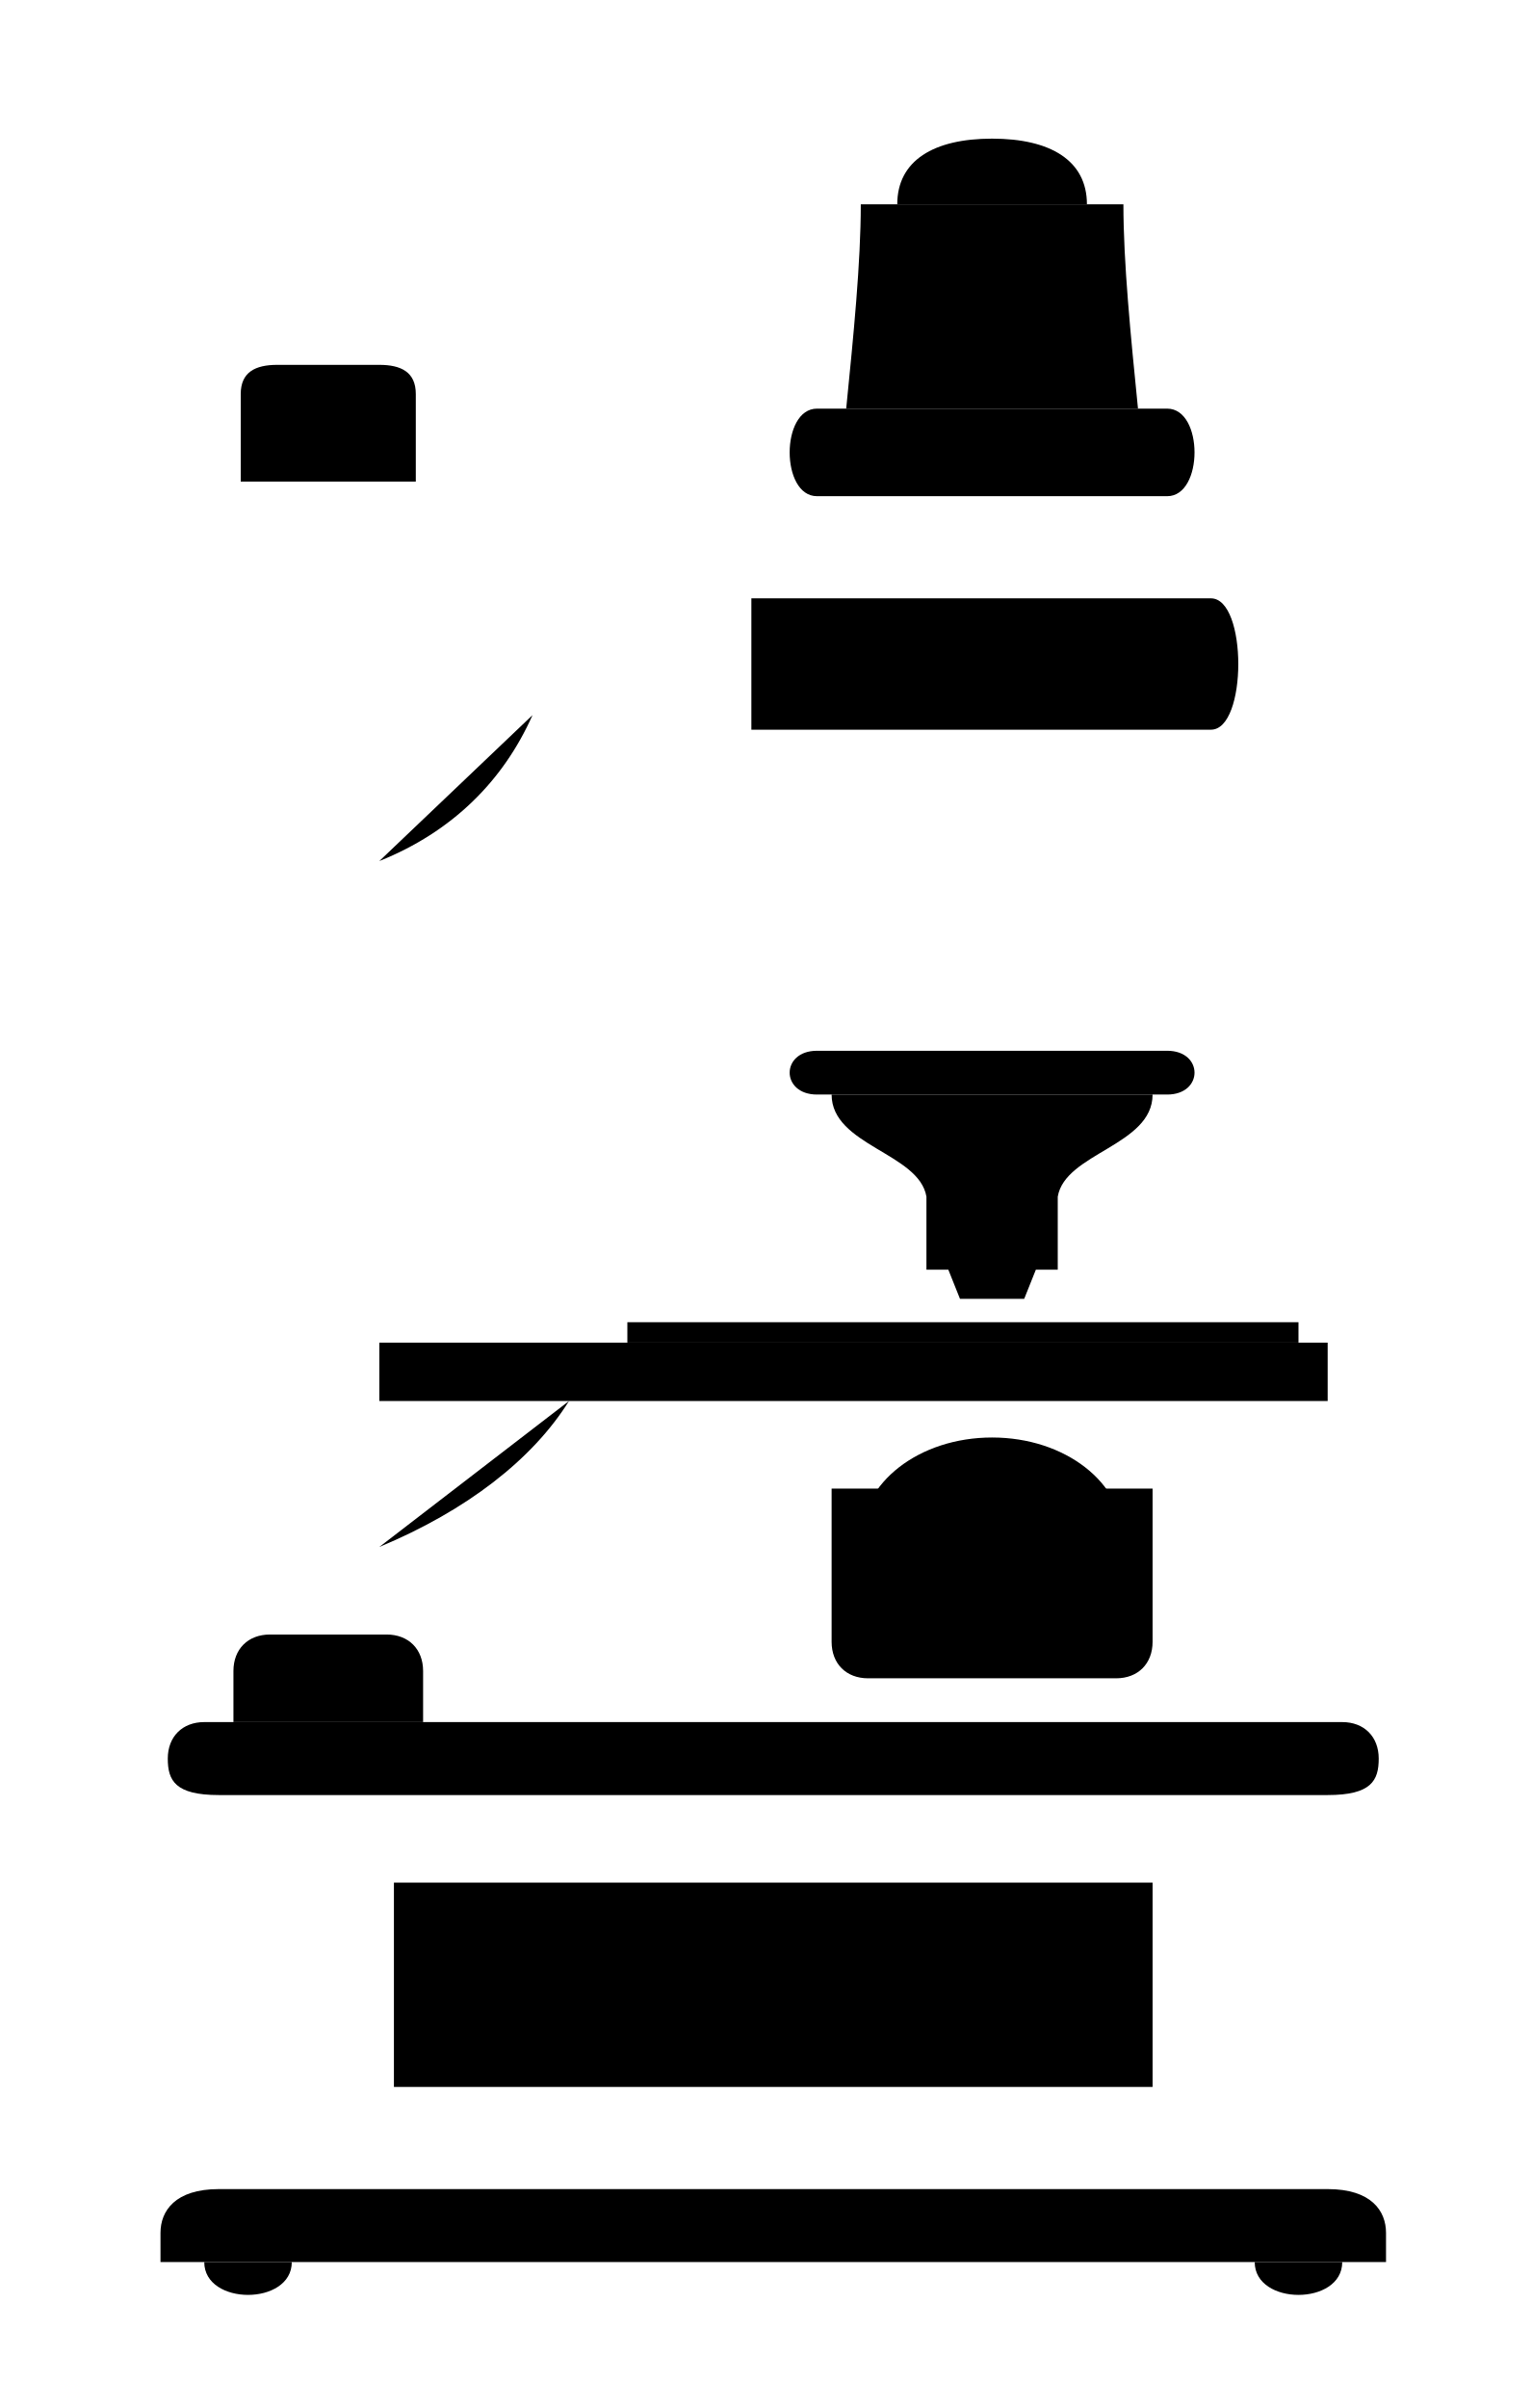
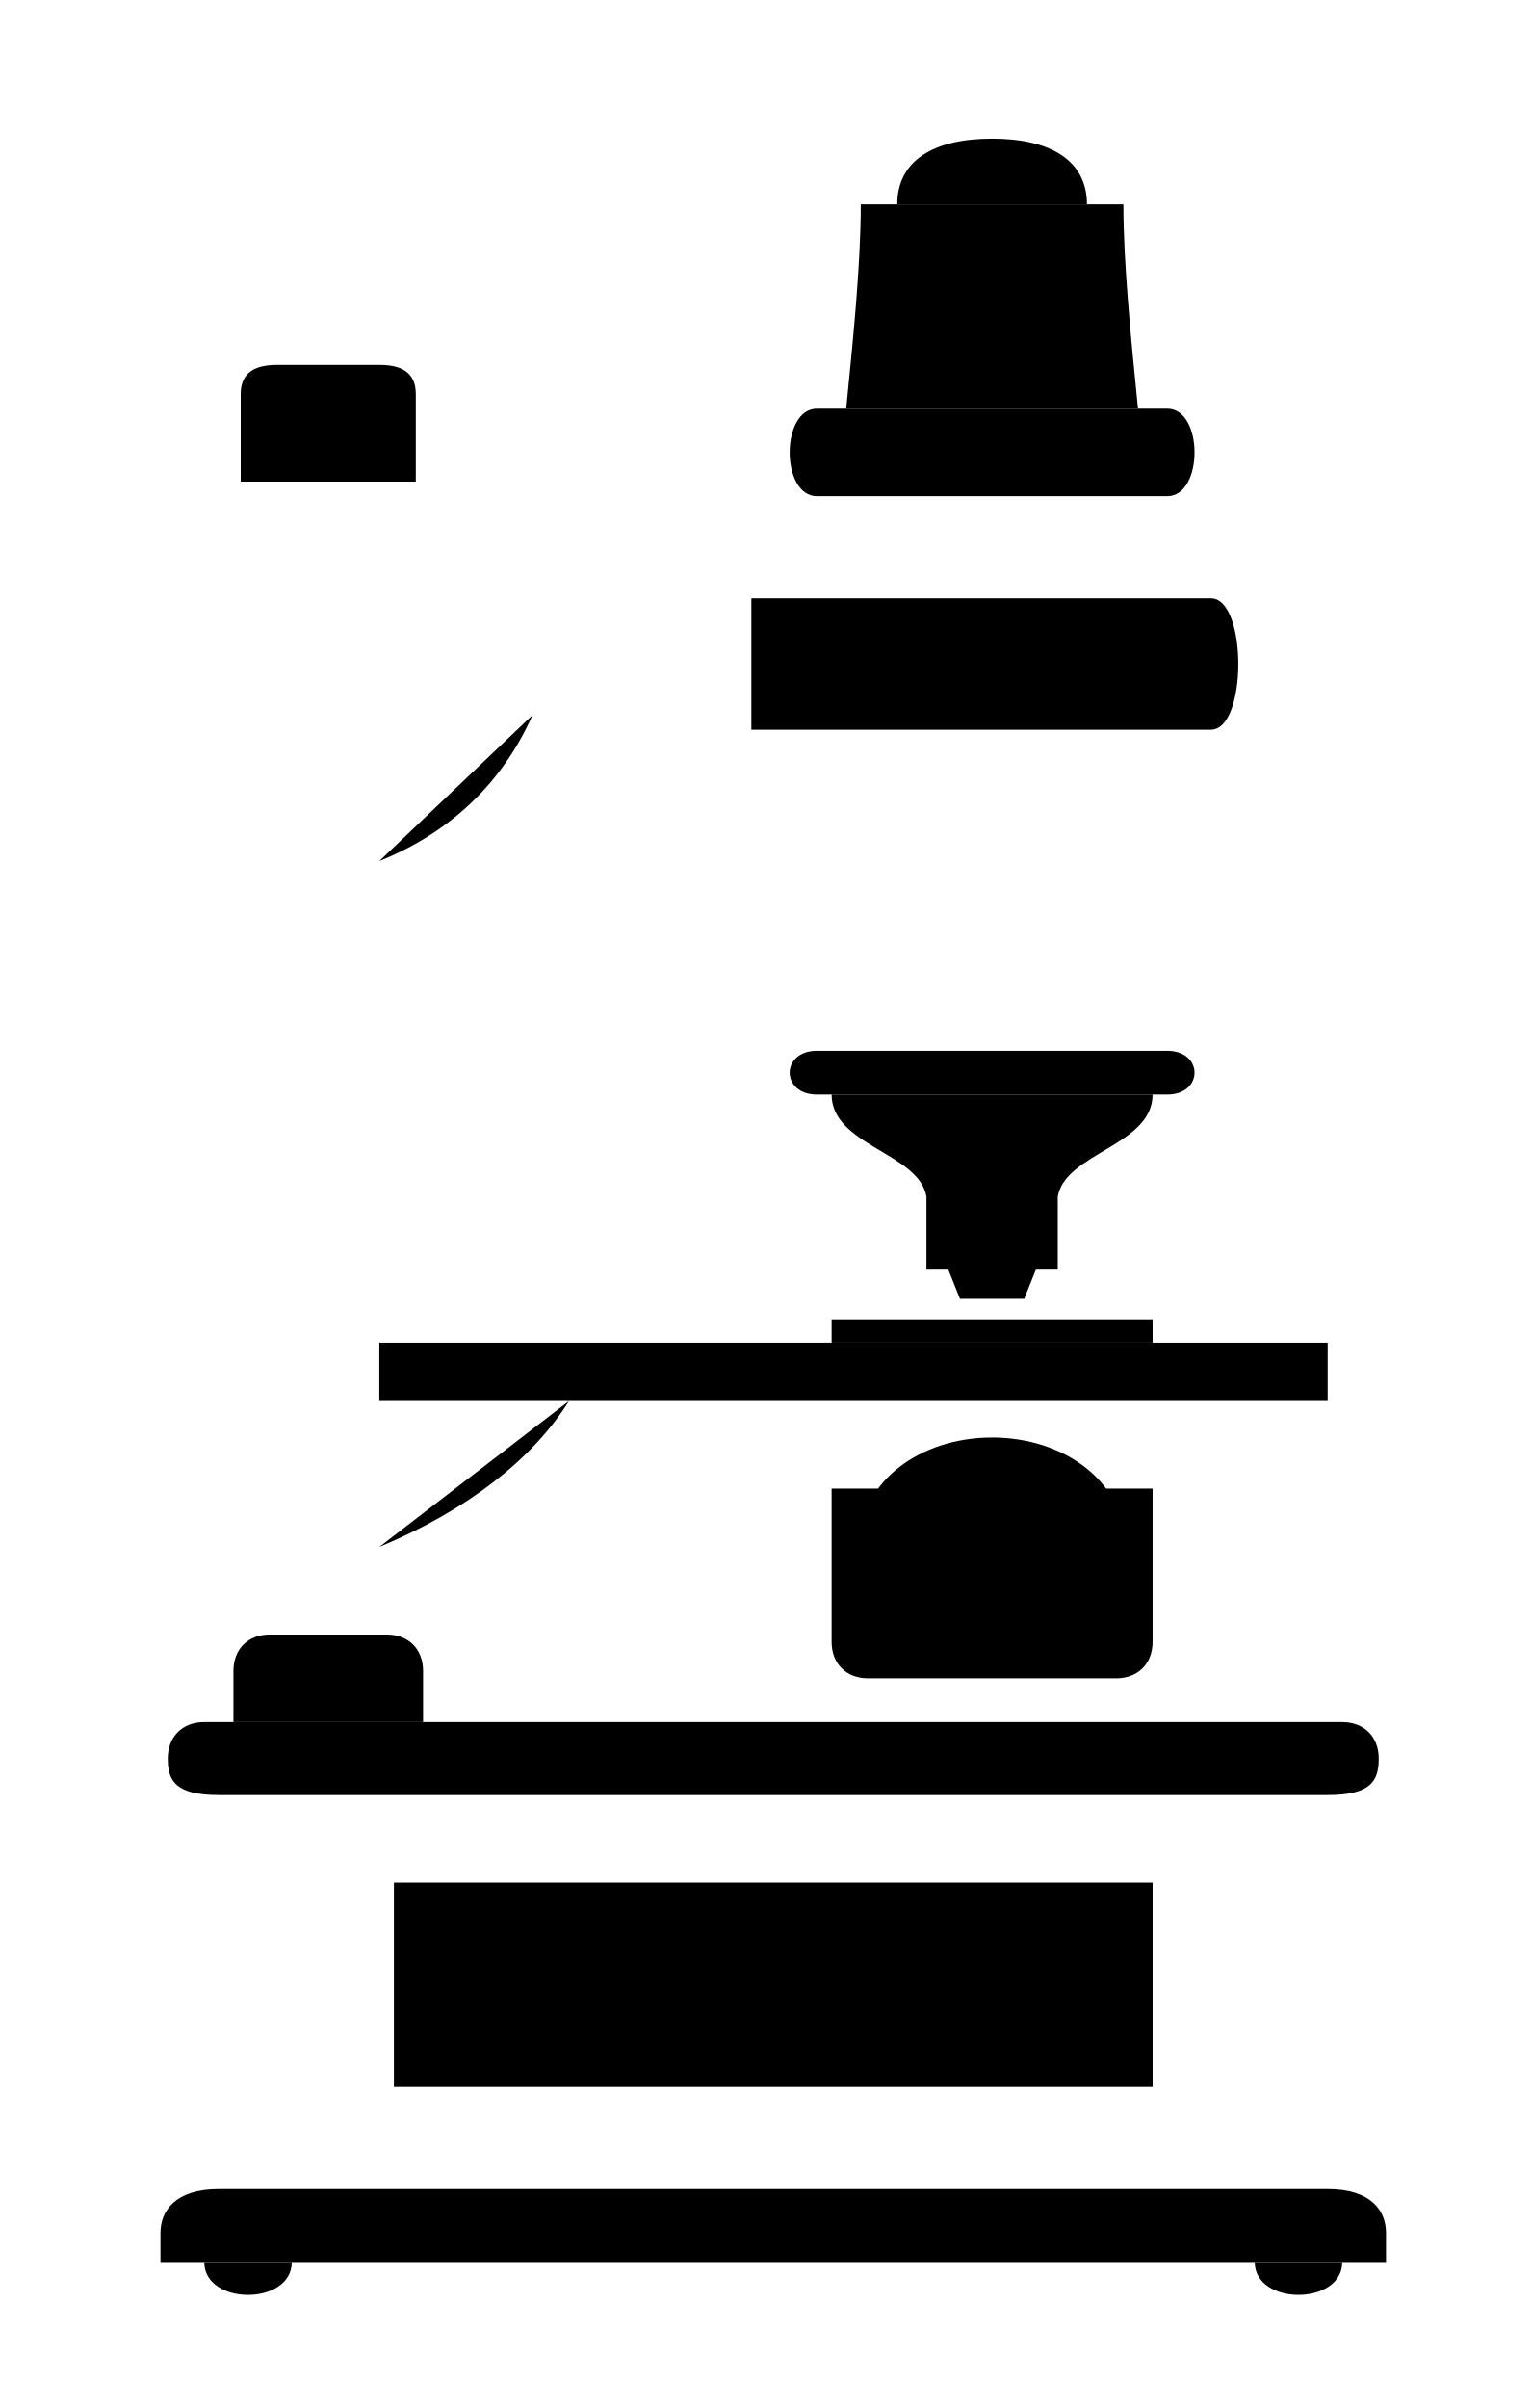
<svg xmlns="http://www.w3.org/2000/svg" viewBox="-65 -70 105 165">
  <g>
    <path d="M -3.5 -56 C -3.5 -59 -1 -60.5 3 -60.5 C 7 -60.5 9.5 -59 9.5 -56" />
    <path d="M -7 -42 C -6.5 -47 -6 -52 -6 -56 L 12 -56 C 12 -52 12.5 -47 13 -42" />
    <path d="M -9 -42 L 15 -42 C 17.5 -42 17.5 -36 15 -36 L -9 -36 C -11.5 -36 -11.5 -42 -9 -42 Z" />
    <path d="M -9.5 -36 L -9.5 -29 M -9.5 -20 L -9.5 2 M 15.5 2 L 15.5 -20 M 15.5 -29 L 15.5 -36" />
    <path d="M -13.5 -20 L -13.5 -29 L 18 -29 C 20.5 -29 20.5 -20 18 -20 Z" />
    <path d="M -9 2 L 15 2 C 17.5 2 17.5 5 15 5 L -9 5 C -11.5 5 -11.5 2 -9 2 Z" />
    <path d="M -8 5 C -8 8.5 -2 9 -1.5 12 L 7.5 12 C 8 9 14 8.5 14 5 M -1.5 12 L -1.5 17 L 7.5 17 L 7.5 12 M 0 17 L 0.8 19 L 5.2 19 L 6 17" />
    <path class="fine" d="M -6.3 -51 L 12.3 -51 M -9.5 -10 L 15.5 -10 M -9.5 -7.5 L 15.5 -7.5" />
  </g>
  <g>
    <path d="M -48.5 -37 L -48.5 -43 C -48.5 -44.5 -47.5 -45 -46 -45 L -39 -45 C -37.5 -45 -36.5 -44.5 -36.5 -43 L -36.5 -37 Z" />
-     <path class="fine" d="M -46 -44 L -46 -38 M -44.2 -44 L -44.2 -38 M -40.8 -44 L -40.8 -38 M -39 -44 L -39 -38" />
+     <path class="fine" d="M -44.7 -43.5 L -44.7 -38.5 M -40.3 -43.5 L -40.3 -38.5" />
    <path d="M -46 -37 L -46 42 M -39 -37 L -39 42" />
-     <path class="fine" d="M -44 -36 L -44 41" />
    <path d="M -39 -28 L -13.5 -28 M -39 -21 L -13.5 -21" />
    <path d="M -39 -11 C -34 -13 -30.5 -16.5 -28.5 -21" />
    <path d="M -49 48 L -49 44.5 C -49 43 -48 42 -46.5 42 L -38.5 42 C -37 42 -36 43 -36 44.5 L -36 48" />
  </g>
  <g>
    <path d="M -39 22 L 26 22 L 26 26 L -39 26" />
    <path d="M -39 36 C -33 33.5 -28.5 30 -26 26" />
-     <path class="fine" d="M -22 22 L -22 20.6 L 24 20.6 L 24 22" />
+     <path class="fine" d="M -8 22 L -8 20.4 L 14 20.4 L 14 22" />
    <path d="M -6 35.5 C -6 31.6 -2 28.5 3 28.5 C 8 28.5 12 31.6 12 35.5 C 12 39.4 8 42.5 3 42.5 C -2 42.5 -6 39.4 -6 35.5 Z" />
    <path class="fine" d="M -4 35.5 C -4 32.6 -0.9 30.2 3 30.2 C 6.9 30.2 10 32.6 10 35.5 C 10 38.4 6.9 40.8 3 40.8 C -0.9 40.8 -4 38.4 -4 35.5 Z" />
    <path d="M -6 35.5 L -8 35.5 M 12 35.5 L 14 35.5 M -8 32 L -8 42.5 C -8 44 -7 45 -5.5 45 L 11.5 45 C 13 45 14 44 14 42.5 L 14 32 M 1 45 L 1 48 M 5 45 L 5 48" />
  </g>
  <g>
    <path d="M -50 53 C -53 53 -53.5 52 -53.5 50.5 C -53.5 49 -52.5 48 -51 48 L 27 48 C 28.5 48 29.5 49 29.5 50.5 C 29.5 52 29 53 26 53 Z" />
    <path d="M -50 53 L -50 80 M 26 53 L 26 80" />
    <path d="M -50 80 C -53 80 -54 81.5 -54 83 L -54 85 L 30 85 L 30 83 C 30 81.5 29 80 26 80 Z" />
    <path d="M -51 85 C -51 88 -45 88 -45 85 M 21 85 C 21 88 27 88 27 85" />
    <path d="M -38 59 L 14 59 L 14 73 L -38 73 Z" />
    <path d="M -12 64 C -13.1 64 -14 64.9 -14 66 C -14 67.1 -13.1 68 -12 68 C -10.9 68 -10 67.1 -10 66 C -10 64.9 -10.9 64 -12 64 Z" />
    <path class="fine" d="M -35.5 61.5 L 11.5 61.5 L 11.5 70.5 L -35.5 70.5 Z" />
  </g>
</svg>
